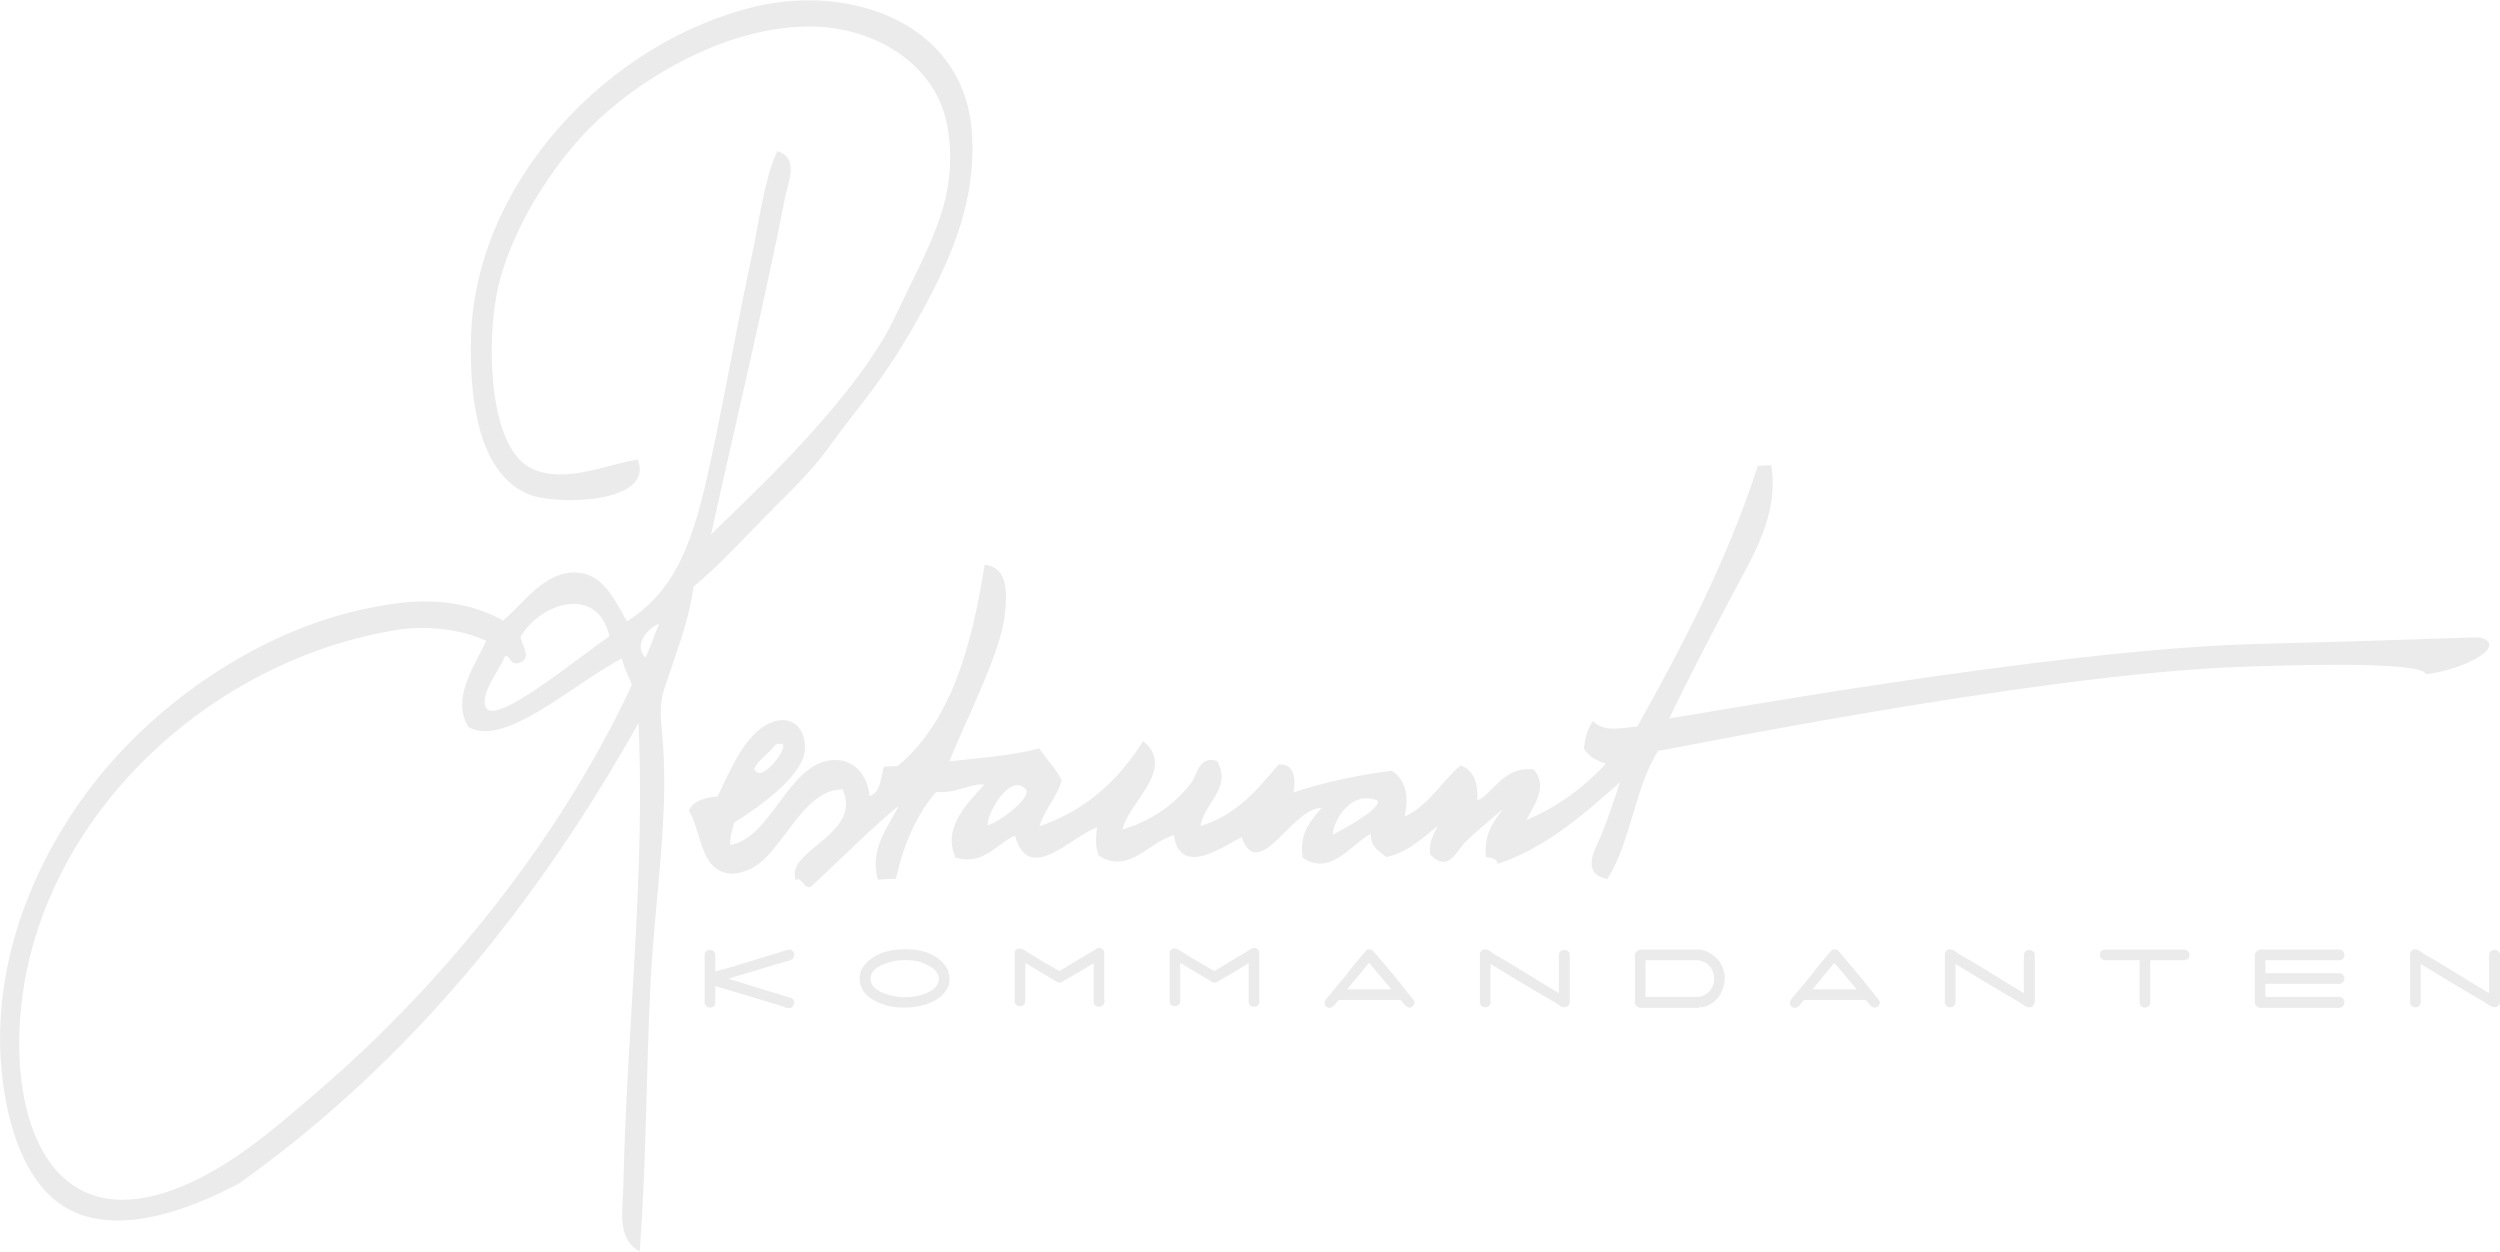
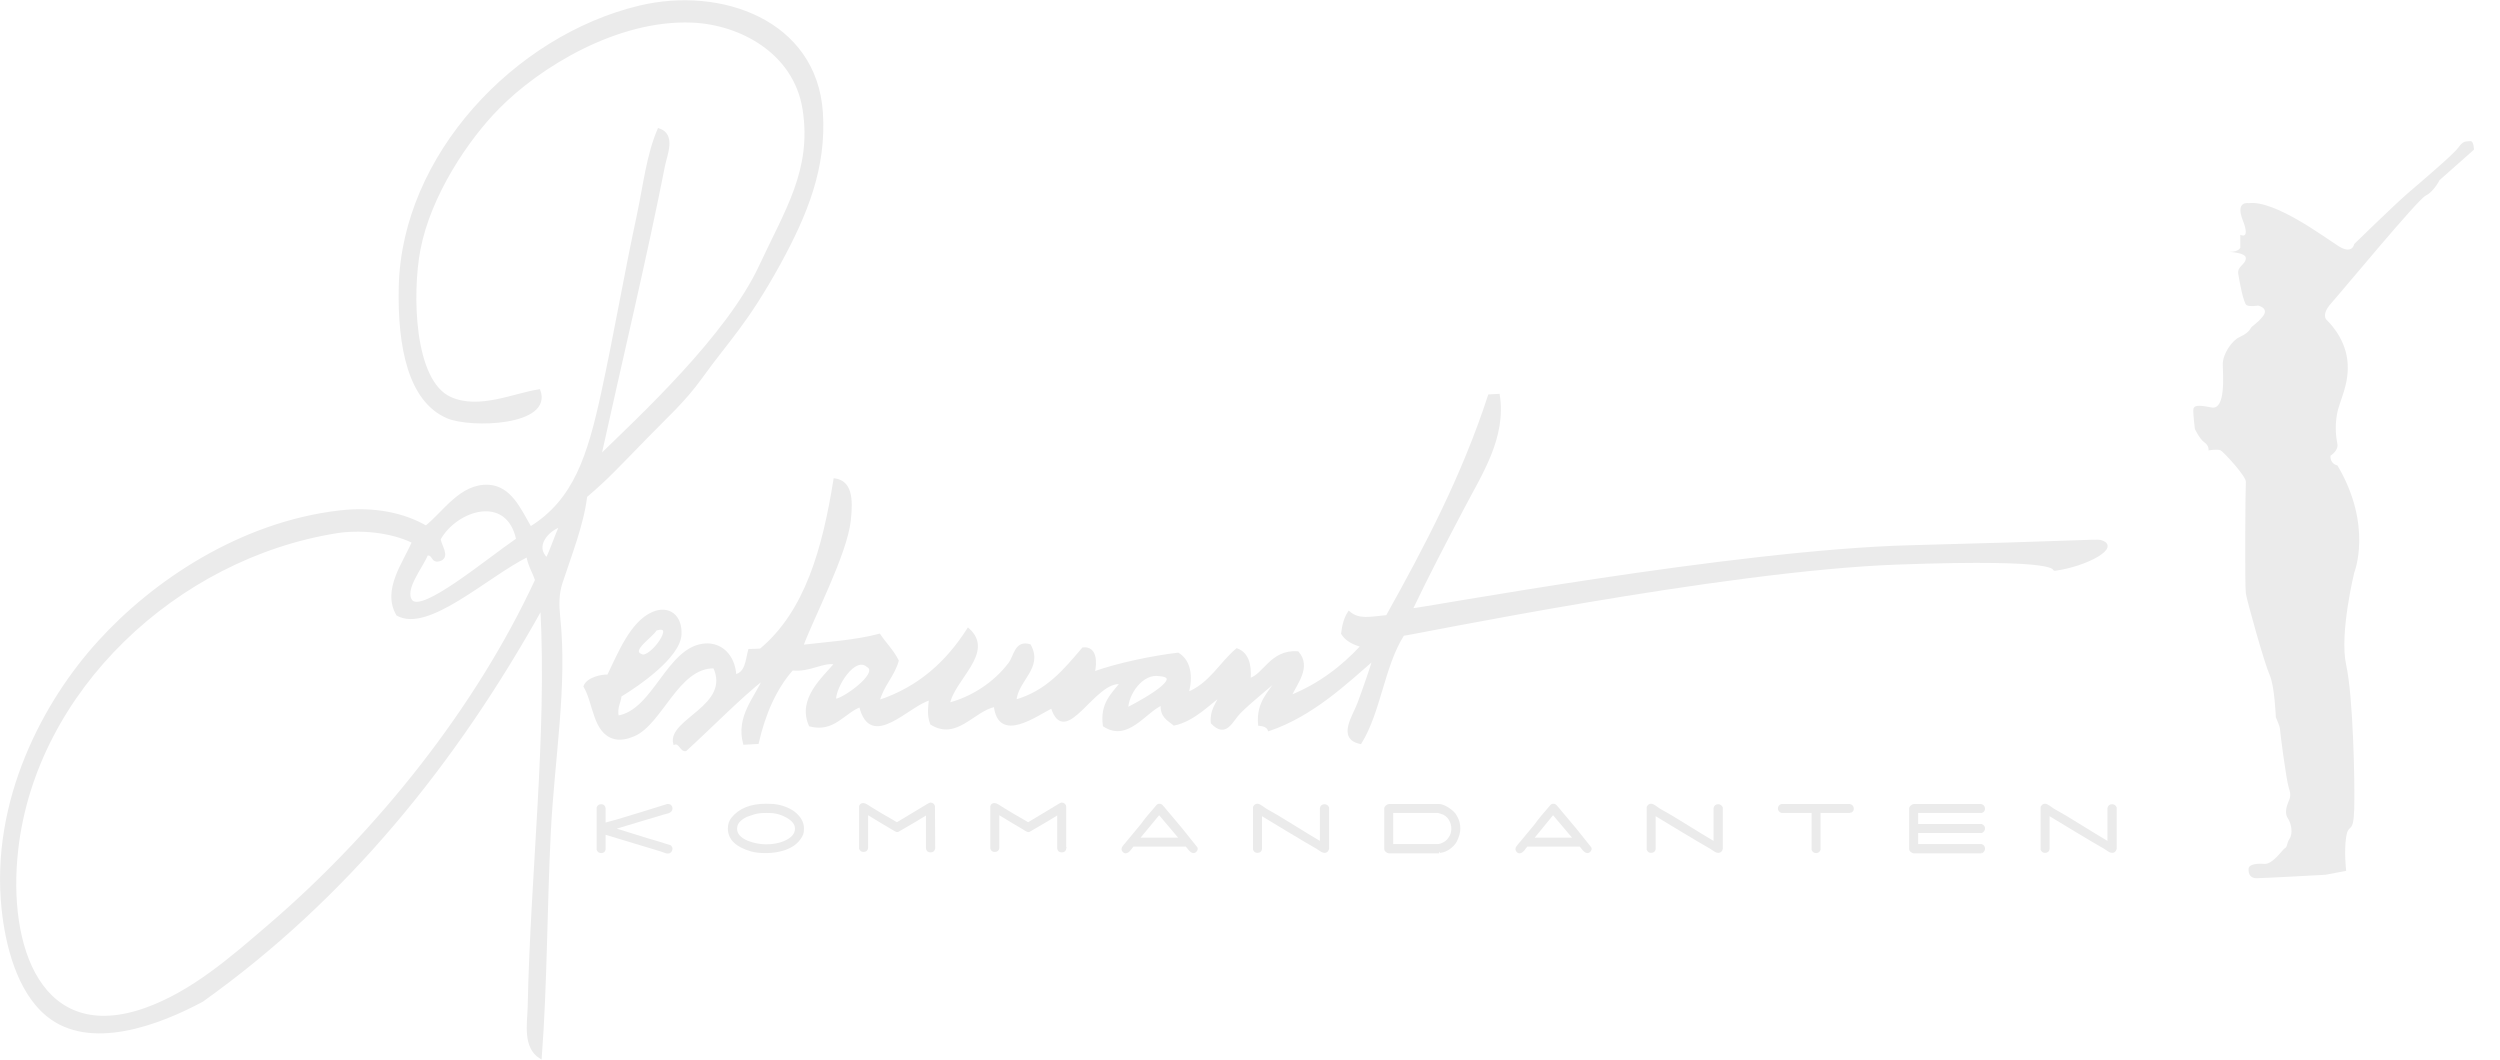
- <svg xmlns="http://www.w3.org/2000/svg" version="1.1" x="0px" y="0px" width="917.8px" height="459.5px" viewBox="0 0 917.8 459.5" style="enable-background:new 0 0 917.8 459.5;" xml:space="preserve">
+ <svg xmlns="http://www.w3.org/2000/svg" version="1.1" id="Layer_1" x="0px" y="0px" viewBox="161 191.4 1084 459.5" style="enable-background:new 161 191.4 1084 459.5;" xml:space="preserve">
  <style type="text/css">
	.st0{fill:#EBEBEB;stroke:#EBEBEB;stroke-miterlimit:10;}
+ 	.st1{fill:#EBEBEB;}
</style>
-   <defs>
- </defs>
  <g>
-     <path class="st0" d="M304.3,163.3c11.5-16,19.2-22.8,33.7-49.1c11.7-21.4,19.9-41.6,18.3-65.5c-2.7-39.6-43.7-54.2-78.9-45.8   c-54,12.9-102.7,64.6-104,121.4c-0.6,26.1,4.1,49.5,20.6,56.6c10,4.3,45.3,3.3,39.8-11.6c-10.8,1.6-26.1,8.9-38.5,3.3   c-16.4-7.3-17.1-45.5-13.5-64.4c4.5-23.6,20.9-48,34.3-61.5c17.5-17.8,51.3-38.7,83.9-37.4c20.7,0.8,44.6,13.2,48.5,38.1   c4.1,26.3-7.7,43.9-18.8,67.8c-14.2,30.7-52.6,66-69.5,82.5c8.7-39.6,19.9-86.4,27.7-126.1c0.9-4.5,4.8-13.2-2.3-15.5   c-4.8,11.1-6.2,24.2-9,37.4c-5.6,26-10,52-15.5,77.2c-5.9,27-11.9,46.2-31.1,58.1c-4.7-8.1-8.7-17.5-18.1-18.1   c-12.1-0.7-19.5,11.7-27.2,17.7c-9.5-5.5-22.3-8.3-37.3-6.6c-43.3,5-81.1,30.7-104.4,56.4C19.4,304-3.8,347.1,1.2,394.2   c1.6,15.3,6.5,35.5,19.3,46c18.5,15.2,48.4,3.8,67.2-6.3c62.4-44.5,109.6-102.9,147.1-170.2c2.9,55.4-4.3,114.6-5.5,172.9   c-0.2,7.3-2.2,17.5,5.1,22c2.4-31.7,2.3-64.6,3.9-97.2c1.6-32.4,7.3-63.9,4.1-93.9c-0.5-5.1-0.6-9.9,1-14.8   c3.8-11.6,9.3-25.5,10.7-37.5c9.2-7.8,13.8-12.9,26.4-25.8C288.4,181.2,296.5,174.2,304.3,163.3 M191,242.7c3.6-1.6-0.2-6.2-0.4-9   c7.2-12.9,29.3-20.1,33.7,0.1c-13.9,9.6-41,32.3-45.9,26.8c-3.8-4.9,4.5-14.6,6.7-20.2C188.3,239.9,187,244.2,191,242.7    M116.6,401.4c-16.3,14-33.3,28.9-53.5,36.1c-45.4,16.1-60.5-26.9-55.7-69.1c7.8-69.1,69-126.6,138.6-137.7   c9.6-1.5,23-0.6,33.1,4.3c-3.7,8.9-13.1,20.8-6.8,31.5c13.2,7.5,38.6-16.6,56.4-25.5c0.7,4.1,2.6,7,3.8,10.5   C206.8,306.9,164.2,360.6,116.6,401.4 M237.1,242.3c-5.9-5.4,0.3-12.5,5.9-14.3C240.9,232.6,239.3,237.8,237.1,242.3" />
+     <path class="st0" d="M465.3,354.7c11.5-16,19.2-22.8,33.7-49.1c11.7-21.4,19.9-41.6,18.3-65.5c-2.7-39.6-43.7-54.2-78.9-45.8   c-54,12.9-102.7,64.6-104,121.4c-0.6,26.1,4.1,49.5,20.6,56.6c10,4.3,45.3,3.3,39.8-11.6c-10.8,1.6-26.1,8.9-38.5,3.3   c-16.4-7.3-17.1-45.5-13.5-64.4c4.5-23.6,20.9-48,34.3-61.5c17.5-17.8,51.3-38.7,83.9-37.4c20.7,0.8,44.6,13.2,48.5,38.1   c4.1,26.3-7.7,43.9-18.8,67.8c-14.2,30.7-52.6,66-69.5,82.5c8.7-39.6,19.9-86.4,27.7-126.1c0.9-4.5,4.8-13.2-2.3-15.5   c-4.8,11.1-6.2,24.2-9,37.4c-5.6,26-10,52-15.5,77.2c-5.9,27-11.9,46.2-31.1,58.1c-4.7-8.1-8.7-17.5-18.1-18.1   c-12.1-0.7-19.5,11.7-27.2,17.7c-9.5-5.5-22.3-8.3-37.3-6.6c-43.3,5-81.1,30.7-104.4,56.4c-23.6,25.8-46.8,68.9-41.8,116   c1.6,15.3,6.5,35.5,19.3,46c18.5,15.2,48.4,3.8,67.2-6.3c62.4-44.5,109.6-102.9,147.1-170.2c2.9,55.4-4.3,114.6-5.5,172.9   c-0.2,7.3-2.2,17.5,5.1,22c2.4-31.7,2.3-64.6,3.9-97.2c1.6-32.4,7.3-63.9,4.1-93.9c-0.5-5.1-0.6-9.9,1-14.8   c3.8-11.6,9.3-25.5,10.7-37.5c9.2-7.8,13.8-12.9,26.4-25.8C449.4,372.6,457.5,365.6,465.3,354.7 M352,434.1c3.6-1.6-0.2-6.2-0.4-9   c7.2-12.9,29.3-20.1,33.7,0.1c-13.9,9.6-41,32.3-45.9,26.8c-3.8-4.9,4.5-14.6,6.7-20.2C349.3,431.3,348,435.6,352,434.1    M277.6,592.8c-16.3,14-33.3,28.9-53.5,36.1c-45.4,16.1-60.5-26.9-55.7-69.1c7.8-69.1,69-126.6,138.6-137.7   c9.6-1.5,23-0.6,33.1,4.3c-3.7,8.9-13.1,20.8-6.8,31.5c13.2,7.5,38.6-16.6,56.4-25.5c0.7,4.1,2.6,7,3.8,10.5   C367.8,498.3,325.2,552,277.6,592.8 M398.1,433.7c-5.9-5.4,0.3-12.5,5.9-14.3C401.9,424,400.3,429.2,398.1,433.7" />
  </g>
  <g>
-     <path class="st0" d="M612,264.3c7.1-14.9,14.9-29.8,22.7-44.6c7.4-14.2,18-30.1,15.1-48.4c-1.4,0.1-2.7,0.1-4.1,0.2   c-11.4,35-27.5,65.6-44.3,95.7c-7.4,0.7-12.2,2-16.5-1.7c-1.6,2.4-2.5,5.6-2.9,9.2c1.8,2.9,4.9,4.4,8.5,5.4   c-8.4,9.1-18.4,16.8-31.1,21.9c2.5-5.7,8.8-12.7,3.3-19.1c-11.6-0.9-14.7,10.2-20.9,11.6c0.5-6.9-1.2-11.3-5.5-12.9   c-7.3,6.2-11.6,15.1-21.4,19c1.9-6.8,1.2-13.9-4.1-17.1c-10.4,1.2-26.2,4.4-36.6,8.2c1-4.3,1.1-11.1-4.6-10.5   c-7.9,9.3-15.6,18.8-29.4,22.7c0.7-9.1,11.7-14.3,6.3-24.1c-6.1-1.8-6.4,4.7-8.7,7.8c-6.5,8.7-16.4,15-26.4,17.6   c1.8-10.6,19.7-22.4,8.4-32.4c-9,14.1-21,25.4-38.9,31.3c1.7-6.9,6.4-10.9,8.3-17.6c-2.1-4.3-5.4-7.4-7.9-11.2   c-10.5,2.8-23.5,3.6-33.5,4.8c4.5-12.3,19-39.8,20.6-54.4c1.1-9.8,0.4-16.8-6.5-17.8c-4.8,30-12.4,57.4-32.1,73.8   c-1.6,0.1-3.3,0.2-4.9,0.2c-1.2,4.4-1.2,9.9-6.1,11c-0.6-8.9-6.3-13.8-12.9-13.4c-16.4,1-22.1,28.8-38.1,31.3   c-0.8-4.1,0.9-6,1.2-9.1c7.9-4.8,25.5-16.9,26-26.6c0.4-8.2-5.2-12.2-11.9-9.3c-9.5,4-15,18.3-19.4,27.2c-2.8-0.2-9,1.2-10.2,4.6   c4.3,7.2,4,20.2,13.1,22.4c2.5,0.6,5.4,0,8.2-1.2c12.1-5.2,19-29.8,34.9-29.5c7.8,17-19.9,22.8-17.3,33.1c2.3-0.8,3,3.2,4.9,2.8   c11.1-10.1,23.6-23,34-31.1c-3.5,8.4-11.8,16.5-8.6,28.3c1.9-0.1,3.8-0.2,5.8-0.3c2.9-12.6,7.6-23.5,15-31.9   c7.7,0.9,13.5-3.8,18.8-2.5c-5.6,6.6-16.1,15.5-11.1,26.8c10.3,2.7,14.6-5.7,21.8-8.4c4.6,19.2,21-0.7,30.3-3   c-0.4,4-0.9,7,0.5,10.7c11,6.8,18.1-5.8,27.6-7.8c1.8,16,17.8,4,24.7,0.6c5.8,18.2,18.4-12.2,30-10.4c-3.8,4.9-8.7,8.9-7.4,18.4   c10.2,6.7,17.6-6,25.1-9.3c-0.5,5.4,2.8,6.7,5.3,8.8c8.6-1.8,15.5-9.4,20-12.4c-1.4,3.7-4.1,6.2-3.6,11.7c6.1,6.4,8.5-1,12.1-4.6   c5.2-5.2,13.5-11.6,16.6-14.7c-3.4,6.1-9.1,10-8.2,20.1c1.9,0.2,3.6,0.7,4.2,2.3c18.9-6.4,33.7-20.6,45.5-30.8   c-1.6,5.2-4.1,12.5-6.6,19.2c-2,5.5-9,15.2,0.8,17.2c8.4-13.6,9.9-33.4,18.5-46.9c2.7-0.1,138.4-28.2,214.4-30.9   c74.6-2.7,66.6,2.9,68.2,2.7c14-1.9,28.6-10.1,19.6-12.4c-1.6-0.4-11.5,0.5-81.8,2.3C752.1,238.8,614.6,264.5,612,264.3 M284.3,273   c9.9-3.4-2.5,13.3-6.2,11.1C272.7,282.1,282.7,276,284.3,273 M362,303.4c0-6,8.6-19.6,14.2-14.6C382.2,292.1,364,304.5,362,303.4    M488.7,307.3c0-6.1,6.3-16,14.2-14.6C515.8,293.7,488.7,307.3,488.7,307.3" />
+     <path class="st0" d="M773,455.7c7.1-14.9,14.9-29.8,22.7-44.6c7.4-14.2,18-30.1,15.1-48.4c-1.4,0.1-2.7,0.1-4.1,0.2   c-11.4,35-27.5,65.6-44.3,95.7c-7.4,0.7-12.2,2-16.5-1.7c-1.6,2.4-2.5,5.6-2.9,9.2c1.8,2.9,4.9,4.4,8.5,5.4   c-8.4,9.1-18.4,16.8-31.1,21.9c2.5-5.7,8.8-12.7,3.3-19.1c-11.6-0.9-14.7,10.2-20.9,11.6c0.5-6.9-1.2-11.3-5.5-12.9   c-7.3,6.2-11.6,15.1-21.4,19c1.9-6.8,1.2-13.9-4.1-17.1c-10.4,1.2-26.2,4.4-36.6,8.2c1-4.3,1.1-11.1-4.6-10.5   c-7.9,9.3-15.6,18.8-29.4,22.7c0.7-9.1,11.7-14.3,6.3-24.1c-6.1-1.8-6.4,4.7-8.7,7.8c-6.5,8.7-16.4,15-26.4,17.6   c1.8-10.6,19.7-22.4,8.4-32.4c-9,14.1-21,25.4-38.9,31.3c1.7-6.9,6.4-10.9,8.3-17.6c-2.1-4.3-5.4-7.4-7.9-11.2   c-10.5,2.8-23.5,3.6-33.5,4.8c4.5-12.3,19-39.8,20.6-54.4c1.1-9.8,0.4-16.8-6.5-17.8c-4.8,30-12.4,57.4-32.1,73.8   c-1.6,0.1-3.3,0.2-4.9,0.2c-1.2,4.4-1.2,9.9-6.1,11c-0.6-8.9-6.3-13.8-12.9-13.4c-16.4,1-22.1,28.8-38.1,31.3   c-0.8-4.1,0.9-6,1.2-9.1c7.9-4.8,25.5-16.9,26-26.6c0.4-8.2-5.2-12.2-11.9-9.3c-9.5,4-15,18.3-19.4,27.2c-2.8-0.2-9,1.2-10.2,4.6   c4.3,7.2,4,20.2,13.1,22.4c2.5,0.6,5.4,0,8.2-1.2c12.1-5.2,19-29.8,34.9-29.5c7.8,17-19.9,22.8-17.3,33.1c2.3-0.8,3,3.2,4.9,2.8   c11.1-10.1,23.6-23,34-31.1c-3.5,8.4-11.8,16.5-8.6,28.3c1.9-0.1,3.8-0.2,5.8-0.3c2.9-12.6,7.6-23.5,15-31.9   c7.7,0.9,13.5-3.8,18.8-2.5c-5.6,6.6-16.1,15.5-11.1,26.8c10.3,2.7,14.6-5.7,21.8-8.4c4.6,19.2,21-0.7,30.3-3   c-0.4,4-0.9,7,0.5,10.7c11,6.8,18.1-5.8,27.6-7.8c1.8,16,17.8,4,24.7,0.6c5.8,18.2,18.4-12.2,30-10.4c-3.8,4.9-8.7,8.9-7.4,18.4   c10.2,6.7,17.6-6,25.1-9.3c-0.5,5.4,2.8,6.7,5.3,8.8c8.6-1.8,15.5-9.4,20-12.4c-1.4,3.7-4.1,6.2-3.6,11.7c6.1,6.4,8.5-1,12.1-4.6   c5.2-5.2,13.5-11.6,16.6-14.7c-3.4,6.1-9.1,10-8.2,20.1c1.9,0.2,3.6,0.7,4.2,2.3c18.9-6.4,33.7-20.6,45.5-30.8   c-1.6,5.2-4.1,12.5-6.6,19.2c-2,5.5-9,15.2,0.8,17.2c8.4-13.6,9.9-33.4,18.5-46.9c2.7-0.1,138.4-28.2,214.4-30.9   c74.6-2.7,66.6,2.9,68.2,2.7c14-1.9,28.6-10.1,19.6-12.4c-1.6-0.4-11.5,0.5-81.8,2.3C913.1,430.2,775.6,455.9,773,455.7    M445.3,464.4c9.9-3.4-2.5,13.3-6.2,11.1C433.7,473.5,443.7,467.4,445.3,464.4 M523,494.8c0-6,8.6-19.6,14.2-14.6   C543.2,483.5,525,495.9,523,494.8 M649.7,498.7c0-6.1,6.3-16,14.2-14.6C676.8,485.1,649.7,498.7,649.7,498.7" />
  </g>
  <g>
-     <path class="st0" d="M289.1,349.2c0.2-0.1,0.3-0.1,0.5-0.1c0.4,0,0.8,0.1,1.1,0.4c0.3,0.3,0.4,0.6,0.4,1c0,0.8-0.5,1.4-1.5,1.7   c-0.8,0.2-1.5,0.4-2.3,0.6c-4.8,1.4-12,3.6-21.6,6.5c4.7,1.4,9.6,3,14.8,4.6c2.2,0.6,5.5,1.6,9.9,3c0.2,0,0.3,0.2,0.5,0.5   c0.2,0.3,0.2,0.5,0.2,0.6c-0.1,1-0.6,1.6-1.5,1.6c-0.4,0-1-0.1-1.6-0.4c-0.5-0.2-0.9-0.3-1.4-0.5c-5.4-1.6-13.6-4.1-24.5-7.4v6.9   c-0.1,0.8-0.6,1.2-1.4,1.2c-0.7,0-1.2-0.3-1.5-1v-18.2c0.3-0.7,0.8-1,1.5-1c0.8,0,1.2,0.4,1.4,1.3v6.8c1-0.3,2.8-0.8,5.5-1.5   C275.1,353.5,282.3,351.4,289.1,349.2" />
+     <path class="st0" d="M450.1,540.6c0.2-0.1,0.3-0.1,0.5-0.1c0.4,0,0.8,0.1,1.1,0.4c0.3,0.3,0.4,0.6,0.4,1c0,0.8-0.5,1.4-1.5,1.7   c-0.8,0.2-1.5,0.4-2.3,0.6c-4.8,1.4-12,3.6-21.6,6.5c4.7,1.4,9.6,3,14.8,4.6c2.2,0.6,5.5,1.6,9.9,3c0.2,0,0.3,0.2,0.5,0.5   s0.2,0.5,0.2,0.6c-0.1,1-0.6,1.6-1.5,1.6c-0.4,0-1-0.1-1.6-0.4c-0.5-0.2-0.9-0.3-1.4-0.5c-5.4-1.6-13.6-4.1-24.5-7.4v6.9   c-0.1,0.8-0.6,1.2-1.4,1.2c-0.7,0-1.2-0.3-1.5-1v-18.2c0.3-0.7,0.8-1,1.5-1c0.8,0,1.2,0.4,1.4,1.3v6.8c1-0.3,2.8-0.8,5.5-1.5   C436.1,544.9,443.3,542.8,450.1,540.6" />
  </g>
  <g>
-     <path class="st0" d="M348.1,359.3c0,1-0.1,1.8-0.3,2.3c-0.2,0.6-0.6,1.3-1.2,2.1c-1.5,2.1-3.8,3.6-6.9,4.6   c-2.3,0.7-4.8,1.1-7.6,1.1c-2.5,0-4.6-0.2-6.3-0.7c-6.5-1.9-9.7-5-9.7-9.5c0-1.7,0.5-3.2,1.5-4.4c3.1-3.8,7.9-5.8,14.5-5.8   c1.4,0,2.5,0.1,3.3,0.1c3.5,0.4,6.4,1.5,8.8,3.2C346.8,354.4,348.1,356.6,348.1,359.3 M345.2,359.3c0-2.1-1.4-3.8-4.1-5.3   c-2-1.1-4-1.7-5.9-1.9c-1.3-0.1-2.3-0.1-3-0.1c-2.3,0-4.1,0.2-5.5,0.7c-0.7,0.2-1.8,0.6-3,1c-3.1,1.5-4.6,3.3-4.6,5.6   c0,2.4,1.6,4.3,4.9,5.7c2.6,1,5.3,1.6,8.2,1.6c3,0,5.6-0.5,7.8-1.4C343.4,363.8,345.2,361.8,345.2,359.3" />
+     <path class="st0" d="M509.1,550.7c0,1-0.1,1.8-0.3,2.3c-0.2,0.6-0.6,1.3-1.2,2.1c-1.5,2.1-3.8,3.6-6.9,4.6   c-2.3,0.7-4.8,1.1-7.6,1.1c-2.5,0-4.6-0.2-6.3-0.7c-6.5-1.9-9.7-5-9.7-9.5c0-1.7,0.5-3.2,1.5-4.4c3.1-3.8,7.9-5.8,14.5-5.8   c1.4,0,2.5,0.1,3.3,0.1c3.5,0.4,6.4,1.5,8.8,3.2C507.8,545.8,509.1,548,509.1,550.7 M506.2,550.7c0-2.1-1.4-3.8-4.1-5.3   c-2-1.1-4-1.7-5.9-1.9c-1.3-0.1-2.3-0.1-3-0.1c-2.3,0-4.1,0.2-5.5,0.7c-0.7,0.2-1.8,0.6-3,1c-3.1,1.5-4.6,3.3-4.6,5.6   c0,2.4,1.6,4.3,4.9,5.7c2.6,1,5.3,1.6,8.2,1.6c3,0,5.6-0.5,7.8-1.4C504.4,555.2,506.2,553.2,506.2,550.7" />
  </g>
  <g>
-     <path class="st0" d="M405,367.8c-0.1,0.8-0.6,1.3-1.5,1.3c-0.9,0-1.4-0.4-1.5-1.3v-15.1c-2.5,1.6-6.8,4.2-12.8,7.6   c-0.2,0.1-0.9-0.2-2.3-1.1c-2.4-1.4-6.1-3.6-11-6.6v15.1c-0.1,0.8-0.6,1.2-1.5,1.2c-0.7,0-1.1-0.3-1.4-1v-18.3   c0.2-0.6,0.7-0.9,1.3-0.9c0.4,0,0.9,0.2,1.4,0.5c1.7,1.1,3.8,2.4,6.5,4c4.1,2.3,6.3,3.7,6.7,3.9c3-1.8,7.4-4.5,13.3-8   c0.2-0.1,0.5-0.3,0.9-0.5c0.1-0.1,0.3-0.1,0.4-0.1c0.4,0,0.7,0.1,1,0.4c0.3,0.3,0.4,0.6,0.4,0.8V367.8z" />
+     <path class="st0" d="M566,559.2c-0.1,0.8-0.6,1.3-1.5,1.3s-1.4-0.4-1.5-1.3v-15.1c-2.5,1.6-6.8,4.2-12.8,7.6   c-0.2,0.1-0.9-0.2-2.3-1.1c-2.4-1.4-6.1-3.6-11-6.6v15.1c-0.1,0.8-0.6,1.2-1.5,1.2c-0.7,0-1.1-0.3-1.4-1V541   c0.2-0.6,0.7-0.9,1.3-0.9c0.4,0,0.9,0.2,1.4,0.5c1.7,1.1,3.8,2.4,6.5,4c4.1,2.3,6.3,3.7,6.7,3.9c3-1.8,7.4-4.5,13.3-8   c0.2-0.1,0.5-0.3,0.9-0.5c0.1-0.1,0.3-0.1,0.4-0.1c0.4,0,0.7,0.1,1,0.4s0.4,0.6,0.4,0.8L566,559.2L566,559.2z" />
  </g>
  <g>
-     <path class="st0" d="M461.9,367.8c-0.1,0.8-0.6,1.3-1.5,1.3c-0.9,0-1.4-0.4-1.5-1.3v-15.1c-2.6,1.6-6.8,4.2-12.8,7.6   c-0.2,0.1-1-0.2-2.3-1.1c-2.4-1.4-6.1-3.6-11-6.6v15.1c-0.1,0.8-0.6,1.2-1.5,1.2c-0.7,0-1.2-0.3-1.4-1v-18.3   c0.2-0.6,0.6-0.9,1.3-0.9c0.4,0,0.9,0.2,1.4,0.5c1.7,1.1,3.8,2.4,6.5,4c4.1,2.3,6.3,3.7,6.7,3.9c3-1.8,7.4-4.5,13.3-8   c0.2-0.1,0.5-0.3,0.9-0.5c0.1-0.1,0.3-0.1,0.4-0.1c0.4,0,0.7,0.1,1,0.4c0.3,0.3,0.4,0.6,0.4,0.8V367.8z" />
+     <path class="st0" d="M622.9,559.2c-0.1,0.8-0.6,1.3-1.5,1.3c-0.9,0-1.4-0.4-1.5-1.3v-15.1c-2.6,1.6-6.8,4.2-12.8,7.6   c-0.2,0.1-1-0.2-2.3-1.1c-2.4-1.4-6.1-3.6-11-6.6v15.1c-0.1,0.8-0.6,1.2-1.5,1.2c-0.7,0-1.2-0.3-1.4-1V541c0.2-0.6,0.6-0.9,1.3-0.9   c0.4,0,0.9,0.2,1.4,0.5c1.7,1.1,3.8,2.4,6.5,4c4.1,2.3,6.3,3.7,6.7,3.9c3-1.8,7.4-4.5,13.3-8c0.2-0.1,0.5-0.3,0.9-0.5   c0.1-0.1,0.3-0.1,0.4-0.1c0.4,0,0.7,0.1,1,0.4c0.3,0.3,0.4,0.6,0.4,0.8v18.1H622.9z" />
  </g>
  <g>
-     <path class="st0" d="M502,349.2c0.1-0.1,0.4-0.2,0.7-0.2c0.4,0,0.6,0.1,0.9,0.3c0.2,0.2,1.2,1.3,2.9,3.4c3.3,3.8,7.4,8.8,12.2,14.9   c0.2,0.3,0.2,0.7-0.1,1.1c-0.3,0.5-0.7,0.7-1.1,0.7c-0.5,0-1.1-0.4-1.7-1.1c-0.5-0.6-0.9-1.2-1.4-1.7h-23.2   c-0.5,0.6-0.9,1.2-1.4,1.8c-0.6,0.7-1.2,1.1-1.7,1.1c-0.4,0-0.8-0.2-1.1-0.7c-0.1-0.2-0.2-0.4-0.2-0.6c0-0.5,0.3-1,0.9-1.7   c0.4-0.4,0.8-0.9,1.2-1.4c1.8-2.2,4-4.8,6.3-7.6C496.4,355.7,498.7,353,502,349.2 M511.9,363.7l-9.3-11l-9.1,11H511.9z" />
+     <path class="st0" d="M663,540.6c0.1-0.1,0.4-0.2,0.7-0.2c0.4,0,0.6,0.1,0.9,0.3c0.2,0.2,1.2,1.3,2.9,3.4c3.3,3.8,7.4,8.8,12.2,14.9   c0.2,0.3,0.2,0.7-0.1,1.1c-0.3,0.5-0.7,0.7-1.1,0.7c-0.5,0-1.1-0.4-1.7-1.1c-0.5-0.6-0.9-1.2-1.4-1.7h-23.2   c-0.5,0.6-0.9,1.2-1.4,1.8c-0.6,0.7-1.2,1.1-1.7,1.1c-0.4,0-0.8-0.2-1.1-0.7c-0.1-0.2-0.2-0.4-0.2-0.6c0-0.5,0.3-1,0.9-1.7   c0.4-0.4,0.8-0.9,1.2-1.4c1.8-2.2,4-4.8,6.3-7.6C657.4,547.1,659.7,544.4,663,540.6 M672.9,555.1l-9.3-11l-9.1,11H672.9z" />
  </g>
  <g>
-     <path class="st0" d="M575.8,368c-0.3,0.9-0.7,1.3-1.4,1.3c-0.5,0-1.1-0.2-1.8-0.7c-0.5-0.3-1-0.7-1.5-1c-3.2-1.8-7.2-4.2-12.2-7.2   c-6.9-4.2-11-6.6-12.2-7.4v15.1c-0.1,0.8-0.6,1.2-1.5,1.2c-0.7,0-1.1-0.3-1.4-1V350c0.4-0.7,0.8-1,1.4-1c0.5,0,1.1,0.3,1.8,0.8   c0.6,0.4,1.1,0.8,1.7,1.2c3.3,1.8,7.3,4.2,12.1,7.2c4,2.5,8,4.9,12,7.3v-15.1c0.2-0.8,0.7-1.2,1.5-1.2c0.7,0,1.2,0.4,1.5,1V368z" />
+     <path class="st0" d="M736.8,559.4c-0.3,0.9-0.7,1.3-1.4,1.3c-0.5,0-1.1-0.2-1.8-0.7c-0.5-0.3-1-0.7-1.5-1   c-3.2-1.8-7.2-4.2-12.2-7.2c-6.9-4.2-11-6.6-12.2-7.4v15.1c-0.1,0.8-0.6,1.2-1.5,1.2c-0.7,0-1.1-0.3-1.4-1v-18.3   c0.4-0.7,0.8-1,1.4-1c0.5,0,1.1,0.3,1.8,0.8c0.6,0.4,1.1,0.8,1.7,1.2c3.3,1.8,7.3,4.2,12.1,7.2c4,2.5,8,4.9,12,7.3v-15.1   c0.2-0.8,0.7-1.2,1.5-1.2c0.7,0,1.2,0.4,1.5,1L736.8,559.4L736.8,559.4z" />
  </g>
  <g>
-     <path class="st0" d="M632.7,359.3c0,1.6-0.5,3.4-1.5,5.4c-0.6,1.1-1.5,2.1-2.9,3.1c-1,0.7-2.3,1.3-3.7,1.5   c-0.6,0.1-0.8,0.2-0.6,0.2h-21.9c-0.2,0-0.5-0.2-0.9-0.5c-0.4-0.3-0.5-0.6-0.5-0.9v-17.5c0-0.3,0.2-0.7,0.6-1   c0.4-0.3,0.7-0.5,1-0.5h21.5c1.2,0,2.5,0.5,4.2,1.6c1.6,1.1,2.7,2.1,3.2,3.2c0.1,0.1,0.2,0.4,0.4,0.7   C632.3,355.9,632.7,357.5,632.7,359.3 M629.8,359.3c0-1.4-0.4-2.8-1.1-4c-0.9-1.5-2.2-2.5-3.8-2.9c-0.8-0.3-1.3-0.4-1.4-0.4h-19.9   v14.5h19.9c0.2,0,0.7-0.1,1.4-0.3c1.6-0.6,2.9-1.5,3.7-2.9C629.4,362.2,629.8,360.8,629.8,359.3" />
+     <path class="st0" d="M793.7,550.7c0,1.6-0.5,3.4-1.5,5.4c-0.6,1.1-1.5,2.1-2.9,3.1c-1,0.7-2.3,1.3-3.7,1.5   c-0.6,0.1-0.8,0.2-0.6,0.2h-21.9c-0.2,0-0.5-0.2-0.9-0.5s-0.5-0.6-0.5-0.9V542c0-0.3,0.2-0.7,0.6-1c0.4-0.3,0.7-0.5,1-0.5h21.5   c1.2,0,2.5,0.5,4.2,1.6c1.6,1.1,2.7,2.1,3.2,3.2c0.1,0.1,0.2,0.4,0.4,0.7C793.3,547.3,793.7,548.9,793.7,550.7 M790.8,550.7   c0-1.4-0.4-2.8-1.1-4c-0.9-1.5-2.2-2.5-3.8-2.9c-0.8-0.3-1.3-0.4-1.4-0.4h-19.9v14.5h19.9c0.2,0,0.7-0.1,1.4-0.3   c1.6-0.6,2.9-1.5,3.7-2.9C790.4,553.6,790.8,552.2,790.8,550.7" />
  </g>
  <g>
-     <path class="st0" d="M672.8,349.2c0.1-0.1,0.4-0.2,0.7-0.2c0.4,0,0.7,0.1,0.9,0.3c0.2,0.2,1.2,1.3,2.9,3.4   c3.3,3.8,7.4,8.8,12.2,14.9c0.2,0.3,0.2,0.7-0.1,1.1c-0.3,0.5-0.7,0.7-1.1,0.7c-0.5,0-1.1-0.4-1.7-1.1c-0.5-0.6-0.9-1.2-1.4-1.7   H662c-0.5,0.6-1,1.2-1.4,1.8c-0.6,0.7-1.2,1.1-1.7,1.1c-0.4,0-0.8-0.2-1.1-0.7c-0.1-0.2-0.2-0.4-0.2-0.6c0-0.5,0.3-1,0.9-1.7   c0.4-0.4,0.8-0.9,1.2-1.4c1.8-2.2,4-4.8,6.3-7.6C667.2,355.7,669.5,353,672.8,349.2 M682.7,363.7l-9.3-11l-9,11H682.7z" />
+     <path class="st0" d="M833.8,540.6c0.1-0.1,0.4-0.2,0.7-0.2c0.4,0,0.7,0.1,0.9,0.3s1.2,1.3,2.9,3.4c3.3,3.8,7.4,8.8,12.2,14.9   c0.2,0.3,0.2,0.7-0.1,1.1c-0.3,0.5-0.7,0.7-1.1,0.7c-0.5,0-1.1-0.4-1.7-1.1c-0.5-0.6-0.9-1.2-1.4-1.7H823c-0.5,0.6-1,1.2-1.4,1.8   c-0.6,0.7-1.2,1.1-1.7,1.1c-0.4,0-0.8-0.2-1.1-0.7c-0.1-0.2-0.2-0.4-0.2-0.6c0-0.5,0.3-1,0.9-1.7c0.4-0.4,0.8-0.9,1.2-1.4   c1.8-2.2,4-4.8,6.3-7.6C828.2,547.1,830.5,544.4,833.8,540.6 M843.7,555.1l-9.3-11l-9,11H843.7z" />
  </g>
  <g>
-     <path class="st0" d="M746.5,368c-0.2,0.9-0.7,1.3-1.4,1.3c-0.5,0-1.1-0.2-1.8-0.7c-0.5-0.3-1-0.7-1.5-1c-3.2-1.8-7.2-4.2-12.2-7.2   c-6.9-4.2-11-6.6-12.2-7.4v15.1c-0.1,0.8-0.6,1.2-1.5,1.2c-0.7,0-1.1-0.3-1.4-1V350c0.4-0.7,0.8-1,1.4-1c0.5,0,1.1,0.3,1.8,0.8   c0.6,0.4,1.1,0.8,1.7,1.2c3.3,1.8,7.3,4.2,12.1,7.2c4,2.5,8,4.9,12,7.3v-15.1c0.2-0.8,0.7-1.2,1.5-1.2c0.7,0,1.2,0.4,1.5,1V368z" />
+     <path class="st0" d="M907.5,559.4c-0.2,0.9-0.7,1.3-1.4,1.3c-0.5,0-1.1-0.2-1.8-0.7c-0.5-0.3-1-0.7-1.5-1   c-3.2-1.8-7.2-4.2-12.2-7.2c-6.9-4.2-11-6.6-12.2-7.4v15.1c-0.1,0.8-0.6,1.2-1.5,1.2c-0.7,0-1.1-0.3-1.4-1v-18.3   c0.4-0.7,0.8-1,1.4-1c0.5,0,1.1,0.3,1.8,0.8c0.6,0.4,1.1,0.8,1.7,1.2c3.3,1.8,7.3,4.2,12.1,7.2c4,2.5,8,4.9,12,7.3v-15.1   c0.2-0.8,0.7-1.2,1.5-1.2c0.7,0,1.2,0.4,1.5,1L907.5,559.4L907.5,559.4z" />
  </g>
  <g>
-     <path class="st0" d="M802.3,352h-13.4v16.4c-0.3,0.7-0.8,1-1.4,1c-0.7,0-1.2-0.3-1.5-1V352h-13.5c-0.7-0.3-1.1-0.8-1.1-1.4   c0-0.8,0.4-1.3,1.2-1.5h29.4c0.8,0.2,1.3,0.7,1.3,1.5C803.4,351.2,803,351.7,802.3,352" />
+     <path class="st0" d="M963.3,543.4h-13.4v16.4c-0.3,0.7-0.8,1-1.4,1c-0.7,0-1.2-0.3-1.5-1v-16.4h-13.5c-0.7-0.3-1.1-0.8-1.1-1.4   c0-0.8,0.4-1.3,1.2-1.5H963c0.8,0.2,1.3,0.7,1.3,1.5C964.4,542.6,964,543.1,963.3,543.4" />
  </g>
  <g>
-     <path class="st0" d="M859.2,369.5h-29.5c-0.2,0-0.5-0.2-0.9-0.5c-0.4-0.3-0.5-0.6-0.5-0.9v-17.5c0-0.3,0.2-0.7,0.6-1   c0.4-0.3,0.7-0.5,1-0.5h29c0.8,0.2,1.3,0.7,1.3,1.5c0,0.7-0.3,1.2-1,1.4h-28v5.8h28c0.7,0.3,1,0.8,1,1.4c0,0.6-0.3,1.1-1,1.5h-28   v5.8h28c0.7,0.3,1,0.8,1,1.4C860.2,368.6,859.9,369.1,859.2,369.5" />
+     <path class="st0" d="M1020.2,560.9h-29.5c-0.2,0-0.5-0.2-0.9-0.5s-0.5-0.6-0.5-0.9V542c0-0.3,0.2-0.7,0.6-1c0.4-0.3,0.7-0.5,1-0.5   h29c0.8,0.2,1.3,0.7,1.3,1.5c0,0.7-0.3,1.2-1,1.4h-28v5.8h28c0.7,0.3,1,0.8,1,1.4c0,0.6-0.3,1.1-1,1.5h-28v5.8h28   c0.7,0.3,1,0.8,1,1.4C1021.2,560,1020.9,560.5,1020.2,560.9" />
  </g>
  <g>
-     <path class="st0" d="M917.3,368c-0.3,0.9-0.7,1.3-1.4,1.3c-0.5,0-1.1-0.2-1.8-0.7c-0.5-0.3-1-0.7-1.5-1c-3.2-1.8-7.2-4.2-12.2-7.2   c-6.9-4.2-11-6.6-12.2-7.4v15.1c-0.1,0.8-0.6,1.2-1.5,1.2c-0.7,0-1.1-0.3-1.4-1V350c0.4-0.7,0.8-1,1.4-1c0.5,0,1.1,0.3,1.8,0.8   c0.6,0.4,1.1,0.8,1.7,1.2c3.3,1.8,7.3,4.2,12.1,7.2c4,2.5,8,4.9,12,7.3v-15.1c0.2-0.8,0.7-1.2,1.5-1.2c0.7,0,1.2,0.4,1.5,1V368z" />
+     <path class="st0" d="M1078.3,559.4c-0.3,0.9-0.7,1.3-1.4,1.3c-0.5,0-1.1-0.2-1.8-0.7c-0.5-0.3-1-0.7-1.5-1   c-3.2-1.8-7.2-4.2-12.2-7.2c-6.9-4.2-11-6.6-12.2-7.4v15.1c-0.1,0.8-0.6,1.2-1.5,1.2c-0.7,0-1.1-0.3-1.4-1v-18.3   c0.4-0.7,0.8-1,1.4-1c0.5,0,1.1,0.3,1.8,0.8c0.6,0.4,1.1,0.8,1.7,1.2c3.3,1.8,7.3,4.2,12.1,7.2c4,2.5,8,4.9,12,7.3v-15.1   c0.2-0.8,0.7-1.2,1.5-1.2c0.7,0,1.2,0.4,1.5,1L1078.3,559.4L1078.3,559.4z" />
  </g>
+   <path class="st1" d="M1143,566c0,0-6.7-0.7-7,2c-0.2,2.7,1,4.2,3.5,4.2s29.8-1.5,29.8-1.5l9-1.7c0,0-1-8.3,0-14.7  c1-6.5,3.2-0.5,3.5-12.4c0.3-11.9-0.5-48.7-3.5-62.2s3.5-40,3.5-40s8.2-20.4-7.3-46.5c0,0-3.2-0.5-3-4.2c0,0,3.5-2.2,3-5  c-0.5-2.8-1.2-7-0.2-12.9c1-6,5.7-13.2,4.5-23.6c-1.2-10.4-9-17.4-9-17.4s-2.5-2.2,2-7.2s37.5-45,41-46.7c3.5-1.7,6-6.7,6-6.7  l14.9-13.2c0,0,0-4-1.7-3.7c-1.7,0.3-2.7-0.5-5,2.7c-2.2,3.1-16.1,14.8-22.1,20c-6,5.2-23.1,21.9-23.1,21.9s-0.7,4.7-6.7,1  c-6-3.8-27.9-20.2-39.1-18.7c0,0-5.9-1.2-2.5,7.5c3.4,8.7-1.1,6.2-1.1,6.2v5.6c0,0-0.7,1.8-4.4,1.8s6.8-0.2,6.8,2.7  c0,2.8-3.8,3.5-3.3,6.8s2.3,12.8,3.6,13.6c1.3,0.8,5,0.2,5,0.2s4.8,1,2.2,4.5c-2.7,3.5-4.8,4.1-5.5,5.5c-0.7,1.3-2.2,2.5-5,3.8  c-2.8,1.3-7.1,7-7,11.8c0.1,4.8,1.3,19.6-4.8,18.6c-6-1.2-8-1.1-8,1.3c0,2.3,0.7,8,0.7,8s2,4.3,4.1,5.8c2.2,1.5,1.8,3.5,1.8,3.5  s4-0.7,5.3,0c1.3,0.7,11.1,11.3,10.9,13.6c-0.2,2.3-0.5,45.1,0,48.4c0.5,3.3,8.1,30.5,10.3,35.3c2.2,4.8,2.7,18.4,2.7,18.4  s1.8,4,1.8,5.1c0,1.2,2.7,21.9,3.8,25.4c1.2,3.5,0.5,4.6-0.2,6.3c-0.7,1.7-1.7,4.8-0.2,7s2.3,6.5,0.8,8.8s-0.8,3.5-2.2,4.3  C1150.5,560,1146.6,566,1143,566z" />
</svg>
